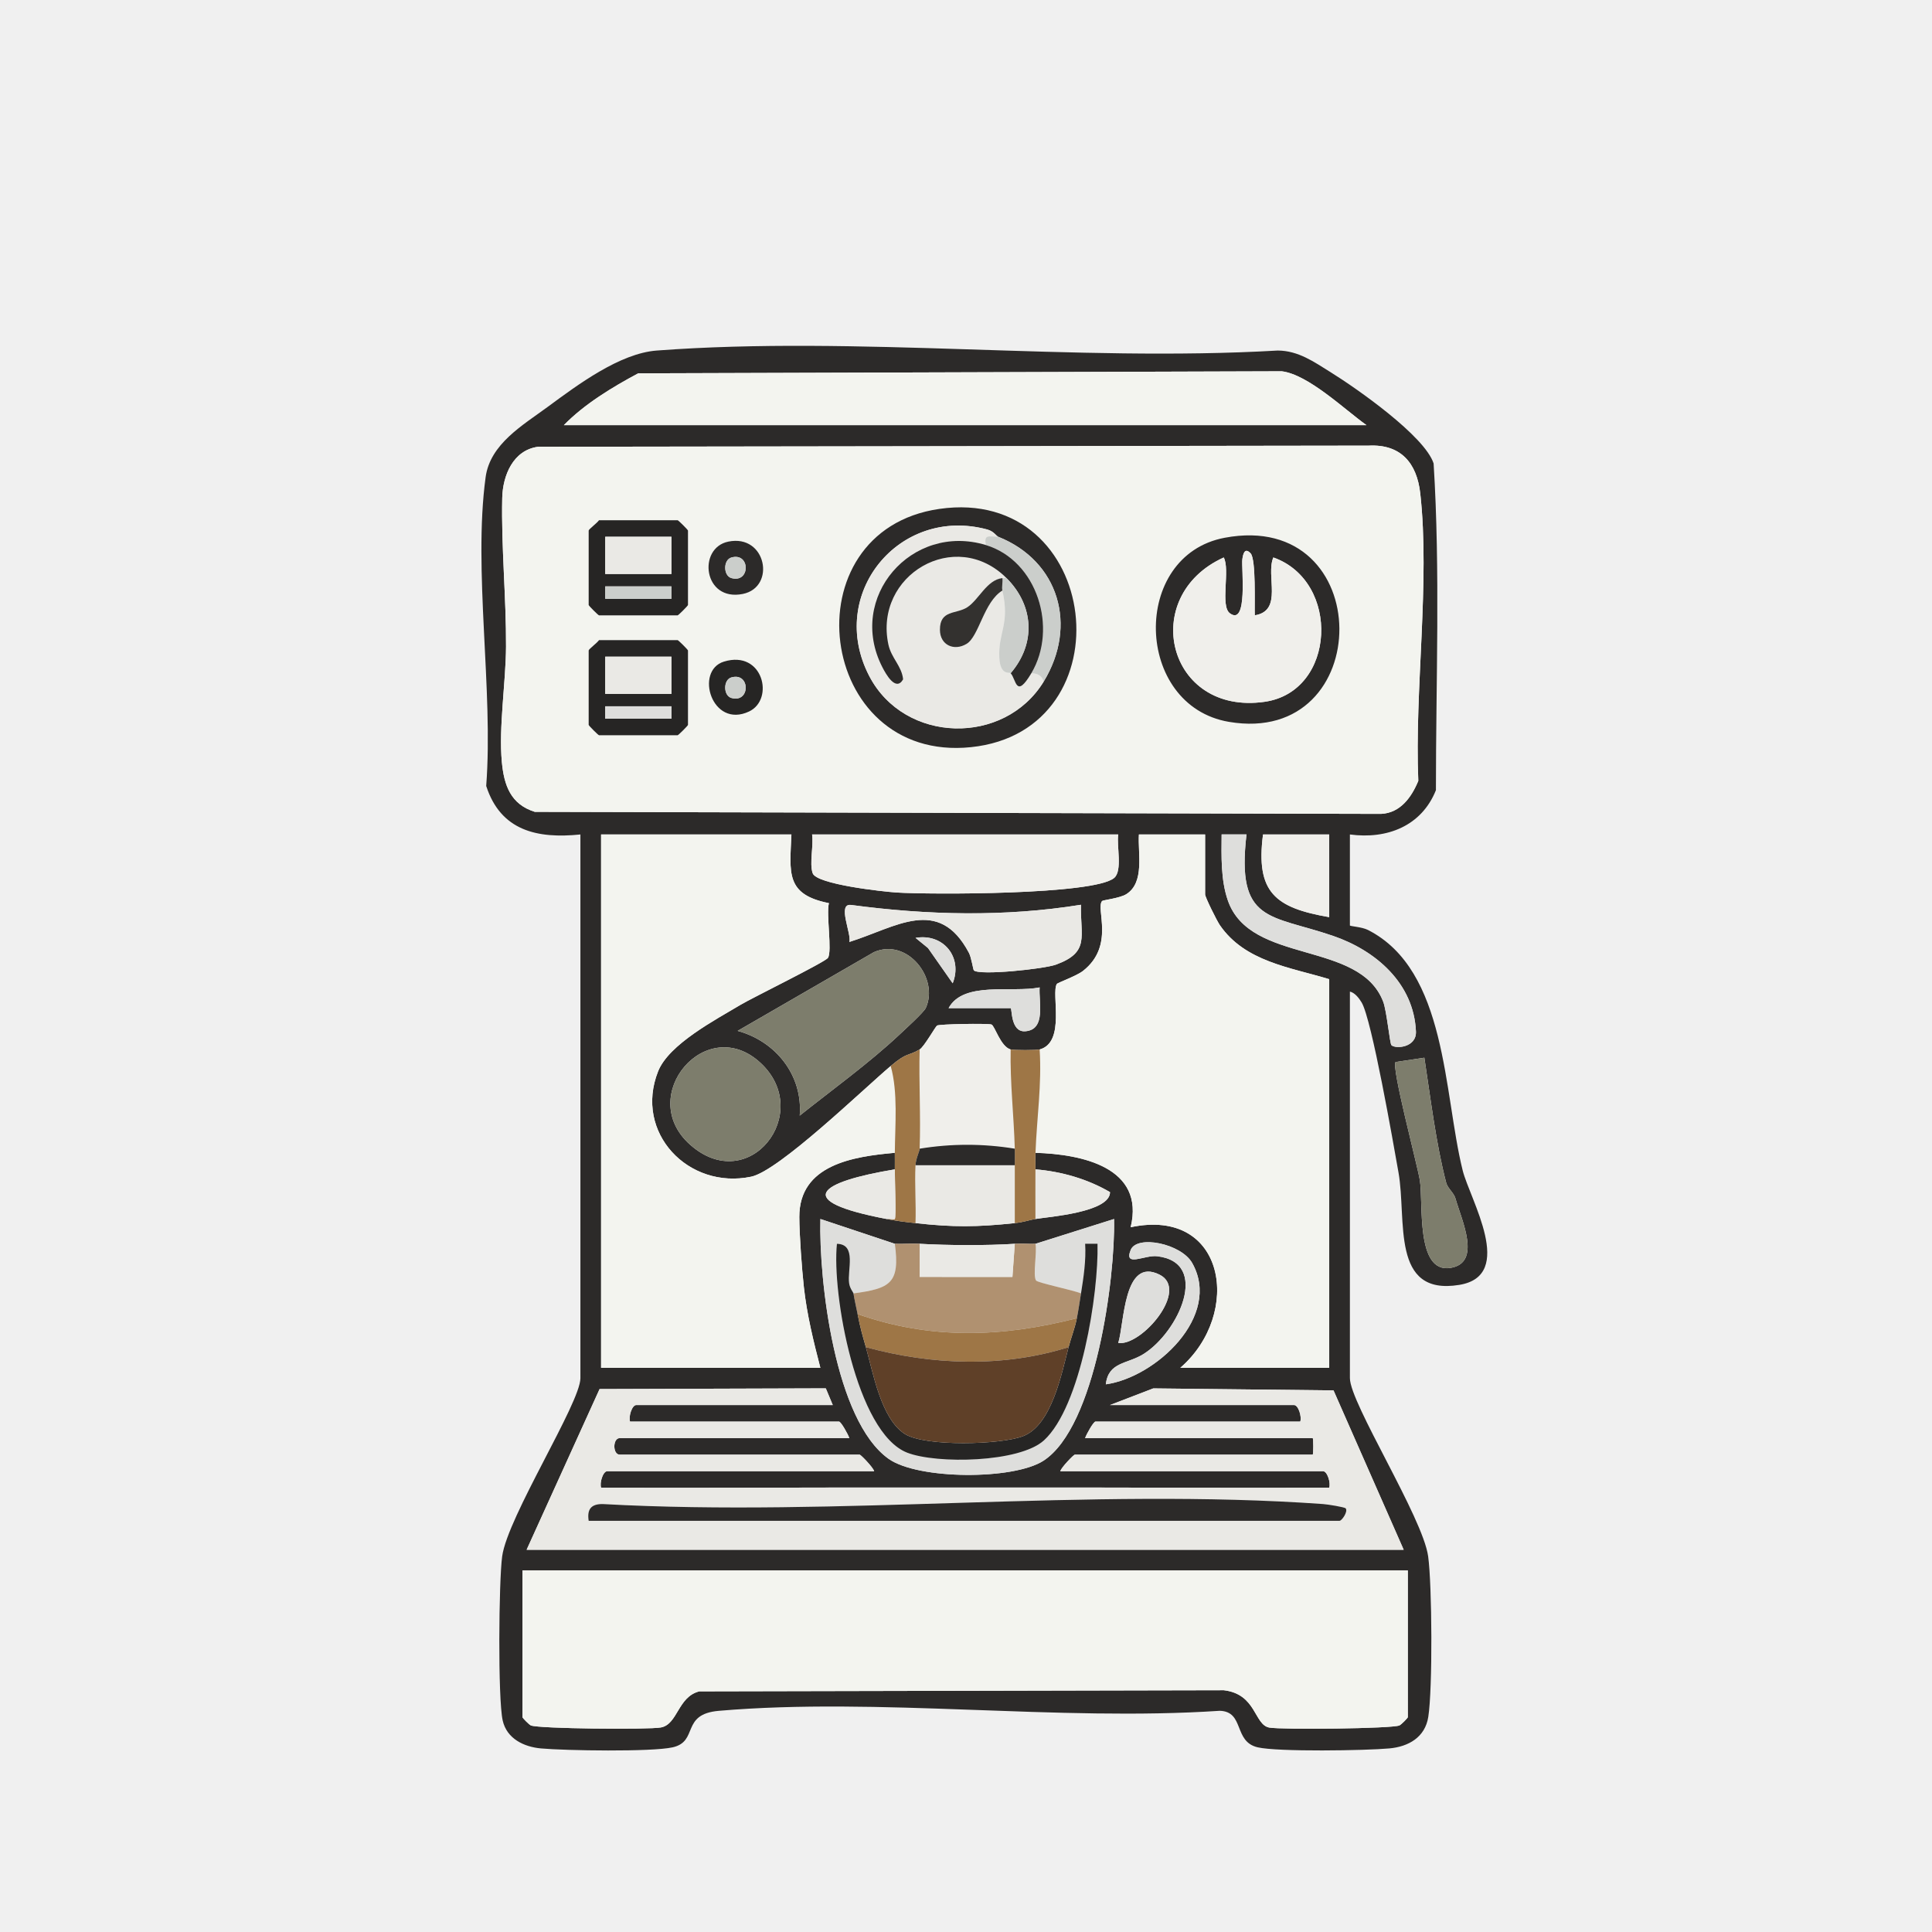
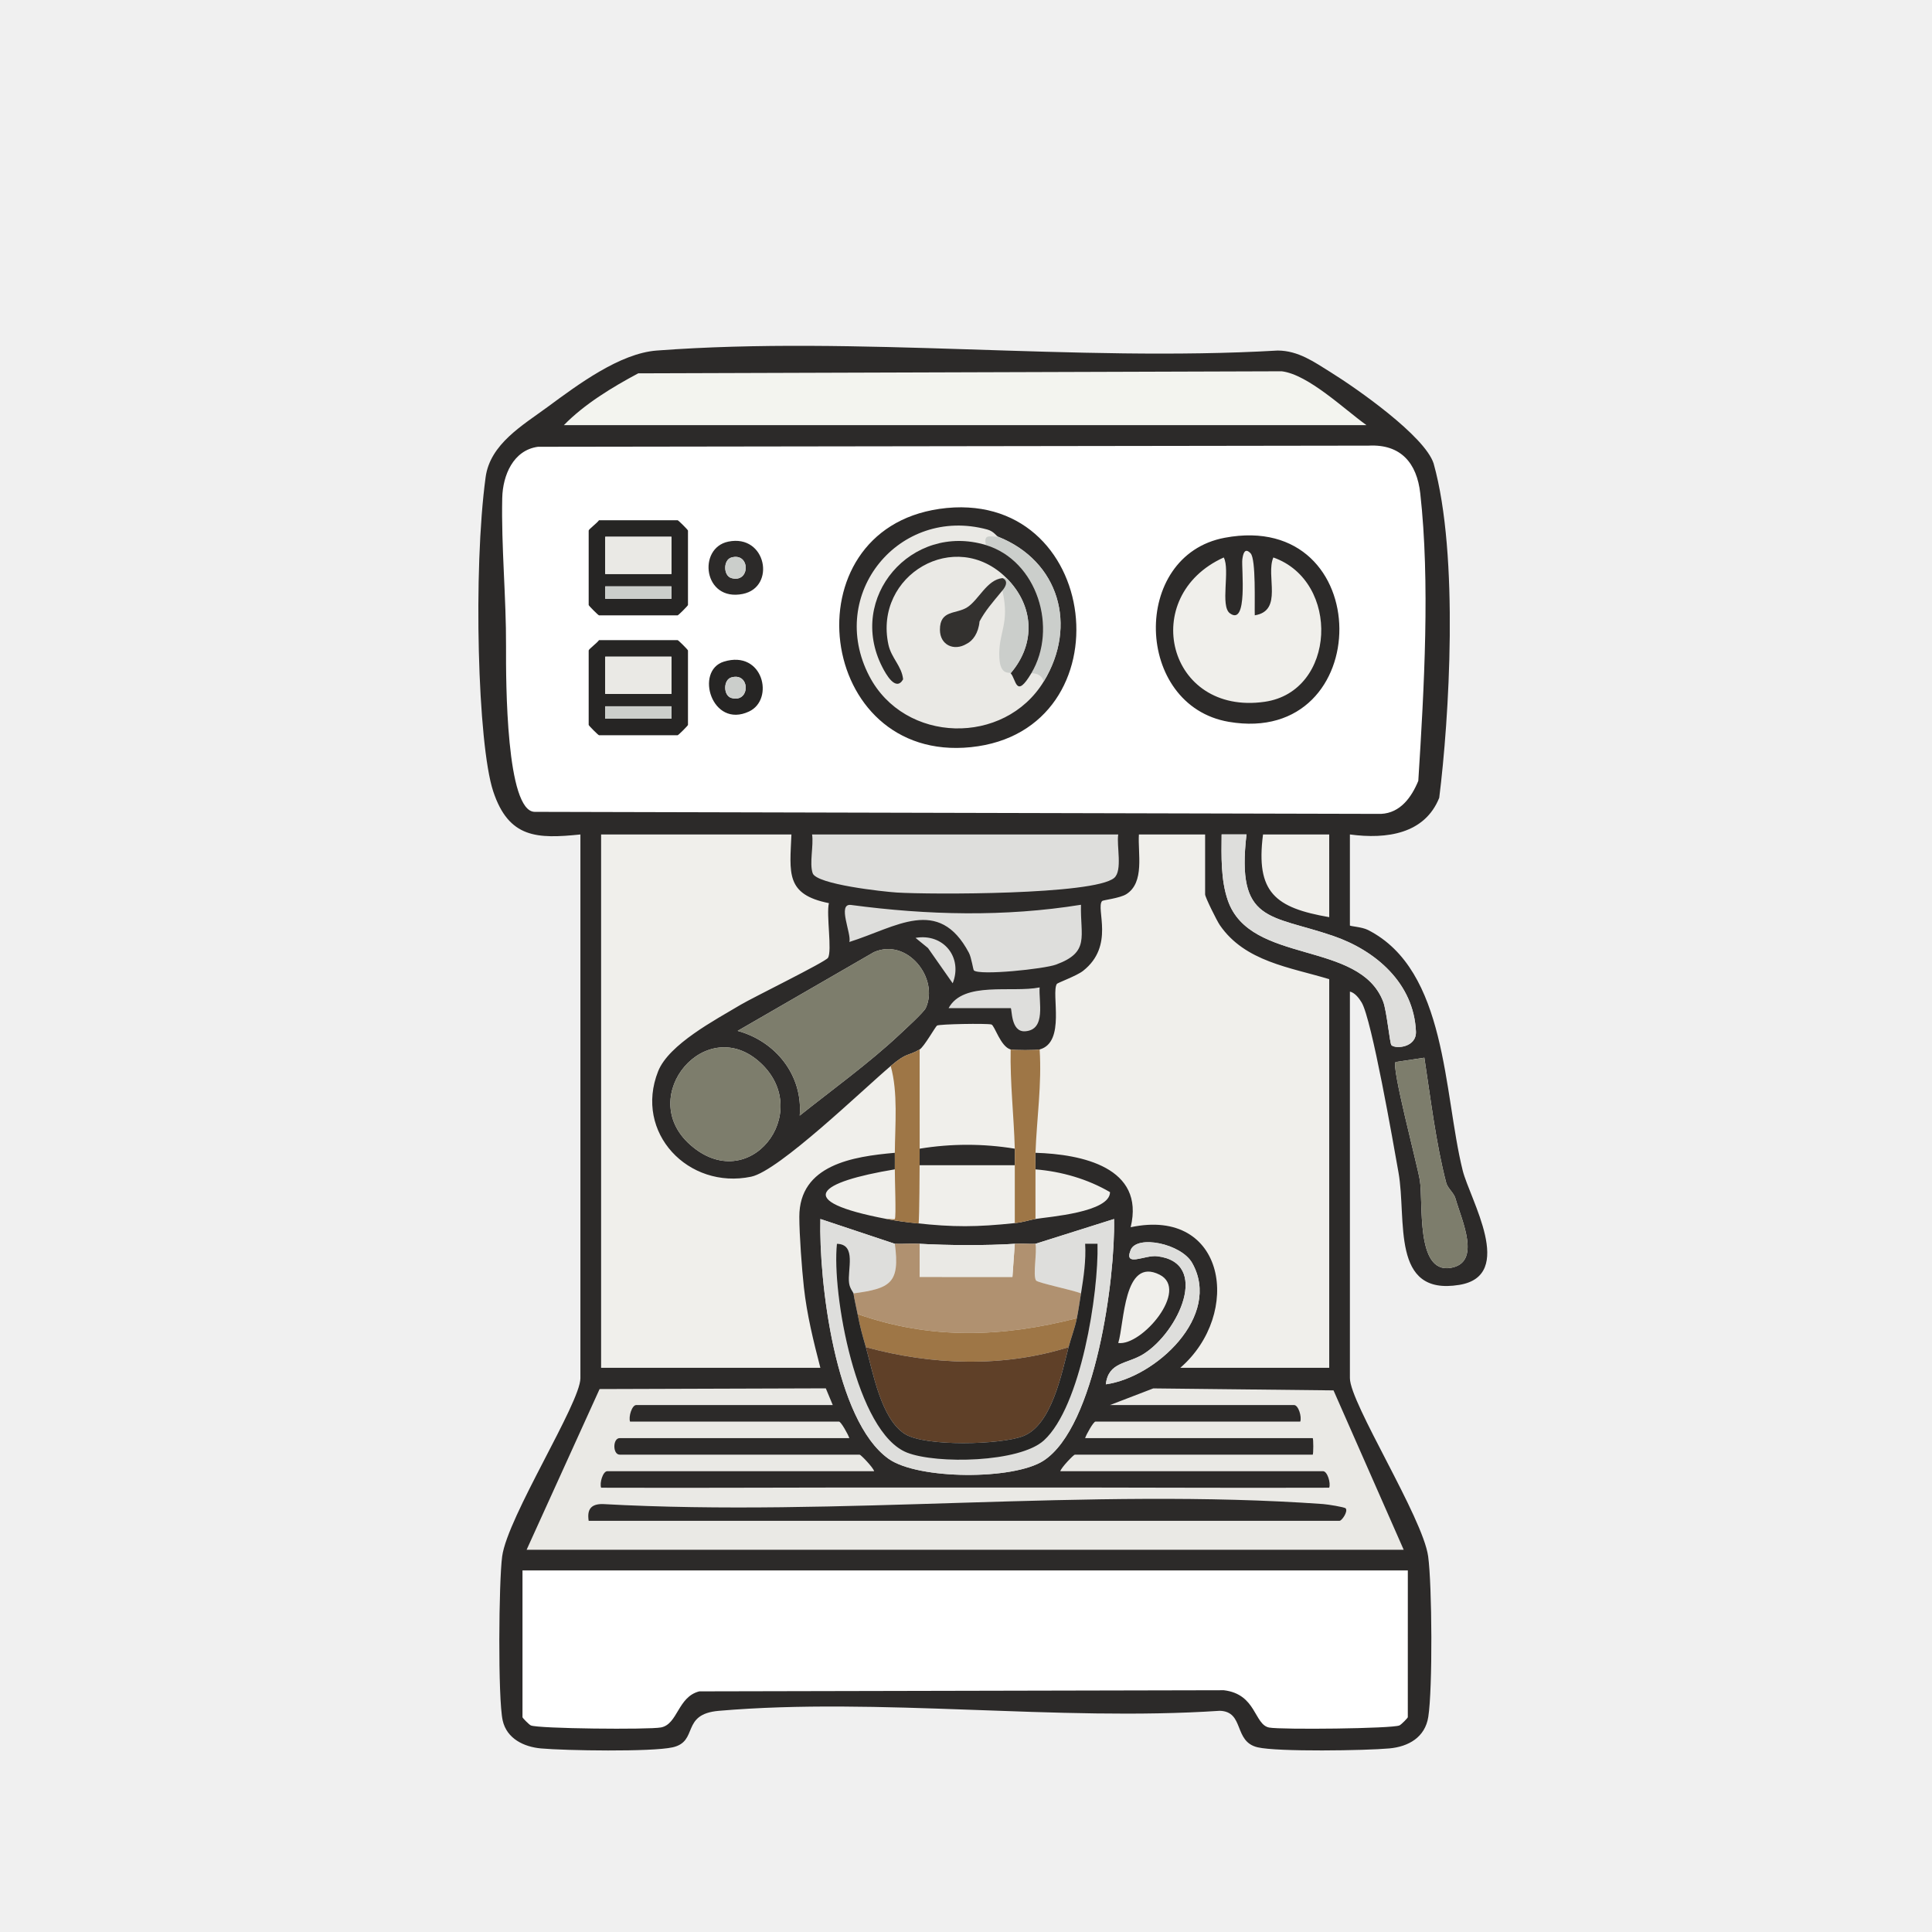
<svg xmlns="http://www.w3.org/2000/svg" id="Layer_1" version="1.1" viewBox="0 0 196 196">
  <defs>
-     <style>.st0{fill:#dededc}.st2{fill:#262524}.st4{fill:#9e7646}.st5{fill:#eae9e5}.st6{fill:#2c2a29}.st7{fill:#f3f4ef}.st8{fill:#cbcecb}.st10{fill:#7d7d6c}.st11{fill:#f0efeb}</style>
+     <style>
+       .st0 {
+         fill: #fff;
+       }
+ 
+       .st1 {
+         fill: #dededc;
+       }
+ 
+       .st2 {
+         fill: #5f4028;
+       }
+ 
+       .st3 {
+         fill: #262524;
+       }
+ 
+       .st4 {
+         fill: #b09170;
+       }
+ 
+       .st5 {
+         fill: #9e7646;
+       }
+ 
+       .st6 {
+         fill: #eae9e5;
+       }
+ 
+       .st7 {
+         fill: #2c2a29;
+       }
+ 
+       .st8 {
+         fill: #f3f4ef;
+       }
+ 
+       .st9 {
+         fill: #cbcecb;
+       }
+ 
+       .st10 {
+         fill: #33312f;
+       }
+ 
+       .st11 {
+         fill: #7d7d6c;
+       }
+ 
+       .st12 {
+         fill: #f0efeb;
+       }
+     </style>
  </defs>
-   <path d="M136.946 84.656v9.228c0 .094 1.206.14 1.839.463 8.04 4.095 7.645 16.51 9.601 24.386.732 2.943 5.427 10.672-.339 11.617-7.002 1.15-5.316-6.594-6.171-11.403-.528-2.977-2.709-15.52-3.735-17.24-.255-.43-.684-.994-1.194-1.112v39.219c0 2.523 7.395 14.12 7.937 18.073.402 2.928.462 13.455.013 16.298-.327 2.07-2.014 3.013-3.943 3.19-2.42.222-11.314.363-13.36-.11-2.485-.575-1.313-3.625-3.848-3.706-16.429 1.095-34.602-1.389-50.82.003-3.9.335-2.021 3.108-4.691 3.704-2.145.477-10.866.336-13.36.11-1.726-.158-3.463-.986-3.878-2.836-.496-2.21-.396-14.142-.052-16.653.548-4.008 7.937-15.555 7.937-18.073V84.656c-4.385.45-8.087-.375-9.557-4.92.743-9.717-1.34-21.897-.059-31.326.459-3.372 3.767-5.268 6.296-7.131 3.056-2.25 7.31-5.435 11.066-5.717 20.305-1.525 42.488 1.191 62.992 0 2.095.008 3.69 1.155 5.36 2.192 2.66 1.651 9.553 6.474 10.459 9.262.684 10.953.232 22.12.234 33.147-1.458 3.645-4.965 5.001-8.726 4.493m1.68-41.526c-2.232-1.595-5.901-5.135-8.595-5.463l-65.284.208c-2.607 1.39-5.46 3.117-7.542 5.255zm-84.051 2.196c-2.505.34-3.572 2.889-3.624 5.19-.11 4.896.41 10.176.385 15.075-.016 3.62-.756 8.199-.423 11.72.225 2.38.896 4.28 3.341 5.05l85.851.207c1.962-.092 3.099-1.697 3.78-3.353-.391-9.17 1.203-20.197.198-29.166-.345-3.078-1.974-5.002-5.229-4.84zm35.786 62.82c-2.76 2.325-11.334 10.64-14.156 11.229-6.373 1.329-11.91-4.466-9.44-10.692 1.09-2.745 5.815-5.222 8.362-6.746 1.194-.714 8.6-4.34 8.869-4.764.44-.694-.19-4.398.095-5.55-4.42-.877-3.965-3.063-3.803-6.967H60.981v54.108h22.245c-.7-2.687-1.37-5.41-1.674-8.186-.202-1.837-.459-5.3-.462-7.122-.01-5.295 5.45-6.13 9.69-6.504-.004.56.008 1.12 0 1.677-7.74 1.29-10.479 3.195-.84 5.034 1.13.216 1.745.288 2.939.42 3.86.428 6.21.407 10.072 0 .954-.1 1.448-.315 2.099-.42 1.365-.222 7.563-.675 7.56-2.722-2.28-1.334-4.911-2.091-7.56-2.31.003-.56-.021-1.122 0-1.68 4.698.14 11.127 1.471 9.655 7.55 9.67-2.056 11.349 8.79 5.034 14.263h15.11V99.336c-3.99-1.21-8.546-1.773-11.096-5.48-.3-.434-1.495-2.839-1.495-3.12v-6.08h-6.717c-.123 1.903.615 4.866-1.281 6.06-.651.408-2.37.595-2.454.691-.67.774 1.32 4.535-1.932 7.088-.657.516-2.58 1.201-2.66 1.327-.6.96.935 5.922-1.746 6.645-.315.084-2.626.084-2.938 0-1.032-.28-1.625-2.454-1.956-2.535-.506-.124-5.253-.042-5.511.11-.155.09-1.32 2.164-1.767 2.425-1.22.714-1.226.236-2.937 1.679m23.083-23.49H82.386c.168 1.146-.288 2.907.057 3.927.384 1.14 7.172 1.876 8.529 1.963 3.393.213 20.012.25 22.058-1.48.87-.735.232-3.273.413-4.41m13.013-.003h-2.523c-.021 2.19-.094 4.618.636 6.71 2.277 6.524 13.364 3.995 15.756 10.26.36.941.672 4.255.834 4.408.435.408 2.562.243 2.487-1.395-.22-4.898-4.081-8.205-8.395-9.687-6.412-2.2-9.845-1.281-8.795-10.296m8.392.003h-6.715c-.765 5.9 1.254 7.443 6.716 8.39zm-25.185 7.132c-7.747 1.248-15.566 1.053-23.32.02-1.447-.194.075 2.964-.178 3.754 4.751-1.49 9.055-4.692 12.128 1.095.262.492.428 1.722.508 1.793.603.53 7.107-.143 8.335-.593 3.47-1.27 2.444-2.85 2.528-6.069M96.65 99.753c1.039-2.611-.919-5.097-3.77-4.606l1.266 1.033zm-15.52 13.425c3.251-2.59 7.067-5.35 10.075-8.173.548-.515 2.51-2.3 2.713-2.74 1.38-3.014-1.878-7.156-5.258-5.672l-13.827 7.989c3.86 1.056 6.63 4.497 6.297 8.596m15.106-10.905h6.295c.155 0-.027 2.451 1.469 2.35 2.16-.148 1.362-3.005 1.47-4.45-2.834.57-7.734-.672-9.234 2.1m-19.034 5.6c-5.514-5.195-12.754 3.303-7.201 8.245 5.959 5.306 12.577-3.18 7.201-8.245m67.298-.569-2.92.44c-.442.508 2.186 10.335 2.46 11.979.377 2.265-.452 9.46 3.095 8.907 3.218-.501 1.149-4.836.515-7.062-.161-.563-.786-1.008-.936-1.583-1.026-3.924-1.595-8.635-2.214-12.68m-53.72 18.877-7.552-2.516c-.156 6.28 1.465 20.45 6.919 24.33 2.99 2.124 12.677 2.166 15.722.186 5.295-3.442 7.279-18.502 7.153-24.516l-7.972 2.516c-.696.03-1.404-.045-2.1 0-2.89.187-6.75.165-9.653 0-.834-.048-1.681.033-2.517 0m21.405 14.257c5.048-.694 11.813-6.933 8.757-12.315-1.116-1.965-5.613-2.878-6.237-1.31-.711 1.786 1.425.482 2.685.63 5.415.632 2.198 7.664-1.368 9.914-1.659 1.046-3.573.777-3.837 3.081m1.26-4.194c2.39.33 7.247-5.4 4.194-6.93-3.672-1.843-3.567 4.94-4.194 6.93m-60.02 20.976h88.978l-7.118-16.167-18.285-.202-4.395 1.689h18.675c.446 0 .8 1.19.63 1.677h-20.775c-.204 0-.94 1.32-1.05 1.678h23.085c.083 0 .083 1.677 0 1.677h-24.133c-.112 0-1.372 1.298-1.47 1.679h26.652c.447 0 .802 1.207.627 1.675-10.421.038-20.856-.034-31.283-.015-3.724.006-7.567.006-11.298 0-10.425-.02-20.86.053-31.282.015-.176-.468.18-1.675.627-1.675h27.072c-.1-.381-1.358-1.679-1.47-1.679H62.87c-.725 0-.723-1.677 0-1.677h23.293c-.11-.357-.846-1.678-1.05-1.678H63.918c-.17-.488.186-1.677.63-1.677h19.935l-.705-1.695-22.95.073zm89.398 2.097H53.006v14.89c0 .074.647.74.845.833.717.336 11.976.444 13.206.207 1.715-.33 1.694-3.112 3.889-3.661l53.208-.114c3.321.39 3.066 3.495 4.605 3.786 1.224.23 12.513.112 13.217-.218.197-.093.845-.759.845-.832z" class="st6" />
-   <path d="m54.575 45.326 84.279-.117c3.254-.162 4.883 1.762 5.228 4.84 1.006 8.97-.589 19.995-.197 29.166-.681 1.656-1.818 3.261-3.78 3.353l-85.851-.207c-2.445-.77-3.116-2.67-3.341-5.05-.333-3.521.405-8.1.423-11.719.024-4.9-.495-10.18-.385-15.075.052-2.302 1.117-4.85 3.624-5.19m40.72 6.303c-15.36 2.217-12.496 25.791 3.206 24.171 16.025-1.653 13.298-26.553-3.206-24.17m-34.524 1.148c-.187.28-1.05.912-1.05 1.049v7.55c0 .074.975 1.05 1.05 1.05h7.974c.075 0 1.05-.976 1.05-1.05v-7.55c0-.075-.975-1.05-1.05-1.05zm63.476 1.778c-9.569 1.794-9.191 17.035.416 18.675 14.98 2.554 15.067-21.578-.416-18.675m-50.366.393c-3.144.65-2.532 6.12 1.479 5.305 3.384-.685 2.387-6.105-1.479-5.305m-13.11 9.993c-.187.28-1.05.913-1.05 1.05v7.55c0 .073.975 1.048 1.05 1.048h7.974c.075 0 1.05-.975 1.05-1.05v-7.55c0-.075-.975-1.048-1.05-1.048zm12.672 2.18c-3 .919-1.233 6.84 2.549 5.059 2.605-1.227 1.423-6.276-2.55-5.06m69.38 92.196v14.89c0 .074-.648.74-.846.833-.705.33-11.992.45-13.215.218-1.54-.29-1.285-3.398-4.605-3.786l-53.209.114c-2.195.549-2.174 3.33-3.89 3.661-1.23.237-12.489.13-13.206-.207-.198-.093-.844-.759-.844-.832v-14.89zm-37.353-52.85c2.681-.724 1.145-5.686 1.747-6.646.079-.126 2.002-.811 2.659-1.327 3.252-2.553 1.263-6.315 1.932-7.088.082-.096 1.803-.283 2.454-.693 1.896-1.192 1.158-4.155 1.281-6.06h6.715v6.084c0 .28 1.196 2.684 1.496 3.119 2.55 3.706 7.107 4.269 11.096 5.48v39.428h-15.11c6.315-5.472 4.635-16.32-5.034-14.263 1.47-6.078-4.957-7.41-9.655-7.548.128-3.495.653-6.97.42-10.487m-14.69 10.487c-4.24.375-9.7 1.209-9.69 6.504.003 1.822.26 5.284.462 7.122.305 2.775.975 5.499 1.673 8.185H60.98v-54.11h19.308c-.163 3.905-.617 6.09 3.802 6.968-.285 1.152.345 4.856-.095 5.55-.27.425-7.675 4.05-8.869 4.764-2.547 1.524-7.272 4.002-8.361 6.746-2.472 6.226 3.066 12.02 9.44 10.692 2.82-.588 11.393-8.903 14.155-11.23.756 2.666.441 5.992.42 8.809" class="st7" />
-   <path d="m53.426 157.221 7.4-16.302 22.95-.073.709 1.695H64.548c-.444 0-.8 1.19-.63 1.677h21.195c.204 0 .94 1.32 1.05 1.678H62.868c-.722 0-.723 1.677 0 1.677h24.345c.111 0 1.37 1.298 1.469 1.679H61.61c-.448 0-.803 1.207-.628 1.675 10.422.038 20.856-.034 31.283-.015 3.73.006 7.575.006 11.298 0 10.426-.02 20.862.053 31.282.015.176-.468-.18-1.675-.627-1.675h-26.65c.097-.381 1.357-1.679 1.468-1.679h24.134c.083 0 .083-1.677 0-1.677h-23.085c.11-.357.846-1.678 1.05-1.678h20.775c.17-.488-.185-1.677-.63-1.677h-18.675l4.395-1.69 18.285.203 7.117 16.167zm6.295-2.937h76.176c.225 0 .867-.916.629-1.254-.101-.14-1.856-.412-2.288-.444-23.625-1.687-49.234 1.323-73.07 0-1.2-.024-1.63.528-1.447 1.698" class="st5" />
-   <path d="M138.626 43.13H57.203c2.082-2.138 4.935-3.864 7.542-5.255l65.285-.208c2.694.328 6.363 3.868 8.595 5.463" class="st7" />
-   <path d="M113.444 84.656c-.18 1.137.455 3.675-.415 4.41-2.045 1.73-18.664 1.695-22.057 1.48-1.357-.087-8.145-.825-8.529-1.963-.345-1.02.111-2.781-.057-3.927z" class="st11" />
-   <path d="M81.13 113.178c.335-4.1-2.437-7.54-6.296-8.596l13.826-7.99c3.38-1.483 6.638 2.66 5.258 5.674-.202.44-2.164 2.224-2.713 2.739-3.008 2.823-6.824 5.583-10.074 8.175" class="st10" />
-   <path d="M90.78 126.182c.542 4.01-.456 4.53-4.197 5.034-.02-.12-.357-.483-.438-1.016-.205-1.354.795-3.975-1.239-4.017-.534 5.018 1.956 19.175 7.125 21.19 2.997 1.168 11.404 1.013 13.876-1.249 3.75-3.429 5.56-14.917 5.437-19.945h-1.256c.099 1.69-.156 3.382-.421 5.037-.711-.32-4.406-1.07-4.563-1.314-.341-.533.12-2.856-.054-3.72l7.972-2.516c.126 6.014-1.86 21.075-7.153 24.516-3.045 1.98-12.732 1.938-15.72-.187-5.456-3.88-7.077-18.05-6.921-24.329z" class="st0" />
-   <path d="m93.297 126.182-.001 3.357 9.413.006.24-3.363c.697-.045 1.405.03 2.1 0 .174.864-.286 3.187.054 3.72.158.244 3.853.994 4.564 1.314-.133.813-.26 1.714-.42 2.515-7.582 1.944-14.803 2.198-22.246-.42-.14-.72-.295-1.335-.42-2.095 3.743-.504 4.74-1.025 4.199-5.034.835.033 1.683-.048 2.517 0" style="fill:#b09170" />
-   <path d="M93.297 106.467c.447-.26 1.613-2.335 1.767-2.425.258-.15 5.006-.234 5.511-.11.331.081.924 2.255 1.956 2.535-.068 3.372.322 6.7.42 10.067a29.7 29.7 0 0 0-9.654 0c.123-3.34-.088-6.723 0-10.067" class="st11" />
-   <path d="M77.202 107.873c5.376 5.065-1.242 13.55-7.201 8.245-5.554-4.942 1.687-13.44 7.201-8.245" class="st10" />
-   <path d="M109.664 91.788c-.085 3.22.941 4.8-2.528 6.07-1.23.45-7.732 1.121-8.335.592-.08-.07-.247-1.3-.508-1.793-3.073-5.787-7.377-2.584-12.129-1.095.255-.79-1.269-3.948.18-3.754 7.753 1.035 15.572 1.23 23.32-.02" class="st5" />
-   <path d="M126.456 84.653c-1.05 9.015 2.385 8.097 8.795 10.296 4.313 1.48 8.174 4.79 8.395 9.685.075 1.64-2.053 1.805-2.487 1.397-.162-.153-.474-3.467-.834-4.409-2.392-6.264-13.479-3.735-15.756-10.26-.73-2.09-.657-4.52-.636-6.71z" class="st0" />
-   <path d="M144.5 107.304c.619 4.046 1.188 8.757 2.214 12.681.15.575.775 1.02.936 1.583.634 2.226 2.703 6.56-.515 7.062-3.547.553-2.718-6.642-3.096-8.907-.273-1.644-2.901-11.47-2.46-11.98z" class="st10" />
-   <path d="M102.951 118.212c.003 1.953-.003 3.92 0 5.873-3.862.406-6.21.427-10.072 0 .07-1.947-.101-3.93 0-5.873z" class="st5" />
-   <path d="M134.849 84.656v8.388c-5.462-.947-7.48-2.49-6.716-8.39z" class="st11" />
-   <path d="M105.47 106.467c.233 3.516-.292 6.993-.42 10.485-.022.558.002 1.12 0 1.68-.011 1.673.007 3.36 0 5.033-.652.105-1.145.32-2.1.42 0-1.953.004-3.92 0-5.873 0-.56.017-1.12 0-1.678-.097-3.368-.487-6.695-.419-10.067.312.084 2.625.084 2.939 0m-12.173 0c-.088 3.345.123 6.726 0 10.067-.01.285-.382.975-.42 1.678-.099 1.943.072 3.926 0 5.873a32 32 0 0 1-2.937-.42c.236-.038.788.072.84.003.15-.201-.012-4.18 0-5.037.008-.558-.004-1.118 0-1.677.021-2.817.336-6.143-.42-8.808 1.71-1.443 1.718-.965 2.937-1.679" class="st4" />
-   <path d="m102.951 126.182-.241 3.363-9.415-.006.002-3.357c2.902.165 6.763.187 9.654 0" class="st5" />
-   <path d="M112.185 140.44c.264-2.305 2.178-2.036 3.837-3.082 3.566-2.25 6.785-9.282 1.367-9.915-1.257-.147-3.395 1.157-2.684-.63.624-1.567 5.121-.654 6.237 1.311 3.056 5.382-3.71 11.62-8.757 12.315" class="st0" />
-   <path d="M105.05 118.63c2.648.221 5.28.979 7.56 2.312.002 2.05-6.196 2.5-7.56 2.723.007-1.674-.011-3.36 0-5.034m-14.27 0c-.012.856.15 4.836 0 5.037-.052.069-.604-.04-.84-.003-9.639-1.838-6.9-3.744.84-5.034" class="st5" />
-   <path d="M113.445 136.245c.627-1.99.522-8.773 4.194-6.93 3.053 1.53-1.804 7.26-4.194 6.93m-17.21-33.972c1.5-2.772 6.401-1.53 9.236-2.1-.11 1.445.689 4.302-1.471 4.45-1.496.101-1.315-2.35-1.469-2.35zm.415-2.518-2.504-3.575-1.266-1.035c2.852-.489 4.809 1.995 3.77 4.61" class="st0" />
-   <path d="M95.295 51.629c16.505-2.382 19.232 22.518 3.206 24.17-15.703 1.62-18.566-21.953-3.206-24.17m10.593 17.506c3.45-5.658 1.556-12.214-4.615-14.68-.21-.084-.444-.557-1.128-.741-8.92-2.4-16.278 6.562-11.96 14.87 3.575 6.874 13.712 7.1 17.703.551m18.358-14.58c15.484-2.902 15.397 21.23.418 18.675-9.608-1.64-9.986-16.88-.418-18.675m2.624 1.577c-.591-.623-.762.045-.837.622-.105.828.582 6.816-1.261 5.465-1.009-.738.044-4.41-.623-5.664-8.677 3.93-5.715 16.068 4.158 14.64 7.254-1.047 7.716-12.23.873-14.64-.794 1.84 1.023 5.412-1.884 5.868-.04-1.094.14-5.694-.426-6.291" class="st6" />
-   <path d="M60.771 64.941h7.974c.075 0 1.05.975 1.05 1.05v7.55c0 .073-.975 1.048-1.05 1.048h-7.974c-.075 0-1.05-.975-1.05-1.05v-7.55c0-.134.863-.767 1.05-1.048m7.344 1.679h-6.714v3.774h6.714zm0 5.032h-6.714v1.26h6.714zm-7.344-18.874h7.974c.075 0 1.05.975 1.05 1.048v7.55c0 .075-.975 1.05-1.05 1.05h-7.974c-.075 0-1.05-.975-1.05-1.05v-7.55c0-.135.863-.768 1.05-1.05m7.344 1.677h-6.714v3.776h6.714zm0 5.034h-6.714v1.259h6.714z" class="st2" />
-   <path d="M73.881 54.948c3.866-.798 4.863 4.62 1.479 5.306-4.011.813-4.623-4.656-1.479-5.306m.324 1.608c-.843.237-.843 1.853 0 2.09 1.93.54 1.93-2.631 0-2.09" class="st6" />
-   <path d="M73.443 67.12c3.972-1.216 5.154 3.833 2.549 5.06-3.782 1.78-5.55-4.14-2.55-5.06m.762 1.601c-.843.236-.843 1.851 0 2.088 1.93.54 1.93-2.63 0-2.088" class="st2" />
-   <path d="M59.721 154.284c-.183-1.17.248-1.722 1.448-1.698 23.835 1.323 49.444-1.687 73.069 0 .432.032 2.187.303 2.288.444.24.338-.406 1.254-.629 1.254z" class="st6" />
-   <path d="M86.583 131.216c.123.76.278 1.375.42 2.097.29 1.467.459 2.02.839 3.355.715 2.514 1.532 7.29 3.974 8.82 2.054 1.283 9.69 1.092 11.981.206 2.906-1.125 3.905-6.35 4.61-9.026.259-.982.637-1.923.84-2.937.16-.8.287-1.702.42-2.515.265-1.655.52-3.345.42-5.037h1.256c.124 5.028-1.684 16.515-5.435 19.945-2.473 2.262-10.88 2.415-13.877 1.248-5.169-2.014-7.659-16.171-7.125-21.189 2.034.042 1.034 2.663 1.239 4.017.081.533.419.897.438 1.016" class="st2" />
-   <path d="M109.247 133.731c-.203 1.014-.581 1.955-.84 2.937-6.629 2.094-13.904 1.829-20.566 0-.379-1.335-.548-1.89-.84-3.355 7.443 2.616 14.664 2.362 22.245.42" class="st4" />
-   <path d="M102.951 116.534c.015.558 0 1.119 0 1.678H92.879c.035-.702.407-1.393.42-1.678a29.7 29.7 0 0 1 9.652 0" class="st6" />
-   <path d="M101.273 54.455c-.994-.017-1.456-.282-1.26.84-7.522-2.283-14.13 5.308-10.504 12.384.351.684 1.37 2.54 2.111 1.239-.135-1.35-1.199-2.15-1.493-3.533-1.503-7.057 6.8-11.916 11.985-6.735h-.42c-1.575.168-2.383 2.183-3.555 2.95-1.119.734-2.79.236-2.782 2.296.006 1.554 1.44 2.188 2.706 1.422 1.263-.765 1.744-4.263 3.63-5.41.792 3.437-.444 4.241-.309 6.824.097 1.833 1.023 1.425 1.149 1.565.574.637.517 2.655 2.1 0 .61.006 1.075.237 1.257.84-3.992 6.547-14.13 6.32-17.703-.555-4.319-8.306 3.04-17.268 11.96-14.868.683.184.916.657 1.127.74" class="st5" />
-   <path d="M101.273 54.455c6.17 2.466 8.066 9.022 4.615 14.68-.182-.6-.645-.832-1.259-.838 2.714-4.554.618-11.415-4.617-13.004-.195-1.12.267-.855 1.26-.838" class="st8" />
-   <path d="M126.87 56.132c.566.597.386 5.197.426 6.29 2.907-.455 1.09-4.027 1.884-5.867 6.843 2.41 6.381 13.593-.873 14.64-9.873 1.428-12.835-10.71-4.158-14.64.668 1.252-.385 4.926.623 5.664 1.845 1.351 1.155-4.637 1.261-5.465.075-.579.246-1.245.837-.622" class="st11" />
-   <path d="M61.401 66.62h6.716v3.775H61.4z" class="st5" />
-   <path d="M61.401 71.652h6.716v1.259H61.4z" class="st0" />
-   <path d="M61.401 54.455h6.716v3.775H61.4z" class="st5" />
-   <path d="M61.401 59.489h6.716v1.258H61.4zm12.804-2.933c1.93-.54 1.93 2.63 0 2.09-.843-.237-.843-1.853 0-2.09m0 12.165c1.93-.541 1.93 2.63 0 2.088-.843-.237-.843-1.852 0-2.088" class="st8" />
-   <path d="M108.407 136.668c-.706 2.676-1.705 7.9-4.61 9.026-2.29.885-9.927 1.077-11.979-.207-2.443-1.527-3.261-6.305-3.976-8.82 6.661 1.83 13.936 2.095 20.565 0" style="fill:#5f4028" />
-   <path d="M100.013 55.293c5.234 1.59 7.33 8.45 4.616 13.005-1.58 2.654-1.523.636-2.098 0 2.598-3.037 2.358-6.873-.42-9.65-5.184-5.179-13.485-.32-11.985 6.736.296 1.384 1.36 2.184 1.494 3.534-.741 1.302-1.76-.555-2.11-1.24-3.628-7.075 2.981-14.666 10.502-12.385" class="st6" />
-   <path d="M102.531 68.297c-.126-.14-1.051.268-1.149-1.563-.135-2.585 1.101-3.389.309-6.825-.081-.354.056-.864 0-1.26h.42c2.778 2.776 3.018 6.612.42 9.648" class="st8" />
-   <path d="M101.691 58.649c.056.396-.081.906 0 1.26-1.885 1.146-2.367 4.645-3.63 5.409-1.266.766-2.7.132-2.706-1.422-.009-2.06 1.665-1.562 2.784-2.295 1.17-.768 1.98-2.783 3.552-2.952" style="fill:#33312f" />
+   <polygon class="st0" points="51.727 158.744 51.727 175.378 55.327 176.526 68.007 176.526 71.364 172.817 124.6 172.817 127.977 175.981 140.954 175.981 143.648 174.672 143.648 158.744 51.727 158.744" />
+   <path class="st0" d="M54.455,43.954l-3.518,2.946-1.146,9.595,1.146,20.351,3.109,6.635h86.727l3.848-2.871s1.47-18.684,1.224-18.833-1.554-13.895-1.8-14.304-4.745-3.518-4.745-3.518H54.455Z" />
+   <ellipse class="st6" cx="97.123" cy="63.338" rx="11.413" ry="11.87" />
+   <path class="st8" d="M63.946,37.163l-9.491,7.364s87.178.982,87.076,0-11.23-8.509-11.23-8.509l-66.355,1.145Z" />
+   <ellipse class="st12" cx="126.57" cy="63.866" rx="8.796" ry="9.3" />
+   <polygon class="st6" points="60.182 139.845 135.879 139.845 143.648 157.926 52.164 157.926 60.182 139.845" />
+   <polygon class="st12" points="59.721 83.479 135.879 83.479 135.285 140.054 59.721 139.764 59.721 83.479" />
+   <polygon class="st1" points="81.127 83.799 81.127 88.851 85.139 90.999 85.139 96.602 90.864 95.216 95.355 99.753 94.906 103.026 101.705 103.026 102.958 105.644 105.888 105.154 106.491 98.644 110.909 96.602 110.909 91.788 114.346 88.851 114.346 83.479 81.127 83.799" />
+   <path class="st7" d="M102.951,116.534c.015.558,0,1.119,0,1.678h-10.072c.035-.702.407-1.393.42-1.678,3.196-.526,6.456-.526,9.652,0" />
+   <path class="st7" d="M136.946,84.656v9.228c0,.094,1.206.14,1.839.463,8.04,4.095,7.645,16.51,9.601,24.386.732,2.943,5.427,10.672-.339,11.617-7.002,1.15-5.316-6.594-6.171-11.403-.528-2.977-2.709-15.52-3.735-17.24-.255-.43-.684-.994-1.194-1.112v39.219c0,2.523,7.395,14.12,7.937,18.073.402,2.928.462,13.455.013,16.298-.327,2.07-2.014,3.013-3.943,3.19-2.42.222-11.314.363-13.36-.11-2.485-.575-1.313-3.625-3.848-3.706-16.429,1.095-34.602-1.389-50.82.003-3.9.335-2.021,3.108-4.691,3.704-2.145.477-10.866.336-13.36.11-1.726-.158-3.463-.986-3.878-2.836-.496-2.21-.396-14.142-.052-16.653.548-4.008,7.937-15.555,7.937-18.073v-55.158c-4.385.45-7.266.398-8.846-4.375s-2.051-22.442-.77-31.871c.459-3.372,3.767-5.268,6.296-7.131,3.056-2.25,7.31-5.435,11.066-5.717,20.305-1.525,42.488,1.191,62.992,0,2.095.008,3.69,1.155,5.36,2.192,2.66,1.651,9.553,6.474,10.459,9.262,2.616,9.325,1.561,26.038.57,33.919-1.458,3.645-5.301,4.229-9.062,3.72M138.627,43.13c-2.232-1.595-5.901-5.135-8.595-5.463l-65.284.208c-2.607,1.39-5.46,3.117-7.542,5.255h81.421ZM54.576,45.326c-2.505.34-3.572,2.889-3.624,5.19-.11,4.896.41,10.176.385,15.075-.016,3.62.009,16.77,2.918,16.77l85.851.207c1.962-.092,3.099-1.697,3.78-3.353.598-9.45,1.203-20.197.198-29.166-.345-3.078-1.974-5.002-5.229-4.84l-84.279.117ZM90.362,108.146c-2.76,2.325-11.334,10.64-14.156,11.229-6.373,1.329-11.91-4.466-9.44-10.692,1.09-2.745,5.815-5.222,8.362-6.746,1.194-.714,8.6-4.34,8.869-4.764.44-.694-.19-4.398.095-5.55-4.42-.877-3.965-3.063-3.803-6.967h-19.308v54.108h22.245c-.7-2.687-1.37-5.41-1.674-8.186-.202-1.837-.459-5.3-.462-7.122-.01-5.295,5.45-6.13,9.69-6.504-.004.56.008,1.12,0,1.677-7.74,1.29-10.479,3.195-.84,5.034,1.13.216,1.745.288,2.939.42,3.86.428,6.21.407,10.072,0,.954-.1,1.448-.315,2.099-.42,1.365-.222,7.563-.675,7.56-2.722-2.28-1.334-4.911-2.091-7.56-2.31.003-.56-.021-1.122,0-1.68,4.698.14,11.127,1.471,9.655,7.55,9.67-2.056,11.349,8.79,5.034,14.263h15.11v-39.428c-3.99-1.21-8.546-1.773-11.096-5.48-.3-.434-1.495-2.839-1.495-3.12v-6.08h-6.717c-.123,1.903.615,4.866-1.281,6.06-.651.408-2.37.595-2.454.691-.67.774,1.32,4.535-1.932,7.088-.657.516-2.58,1.201-2.66,1.327-.6.96.935,5.922-1.746,6.645-.315.084-2.626.084-2.938,0-1.032-.28-1.625-2.454-1.956-2.535-.506-.124-5.253-.042-5.511.11-.155.09-1.32,2.164-1.767,2.425-1.22.714-1.226.236-2.937,1.679M113.442,84.656h-31.056c.168,1.146-.288,2.907.057,3.927.384,1.14,7.172,1.876,8.529,1.963,3.393.213,20.012.25,22.058-1.48.87-.735.232-3.273.413-4.41M126.456,84.653h-2.523c-.021,2.19-.094,4.618.636,6.71,2.277,6.524,13.364,3.995,15.756,10.26.36.941.672,4.255.834,4.408.435.408,2.562.243,2.487-1.395-.22-4.898-4.081-8.205-8.395-9.687-6.412-2.2-9.845-1.281-8.795-10.296M134.848,84.656h-6.715c-.765,5.9,1.254,7.443,6.716,8.39l-.001-8.39ZM109.663,91.788c-7.747,1.248-15.566,1.053-23.32.02-1.447-.194.075,2.964-.178,3.754,4.751-1.49,9.055-4.692,12.128,1.095.262.492.428,1.722.508,1.793.603.53,7.107-.143,8.335-.593,3.47-1.27,2.444-2.85,2.528-6.069M96.65,99.753c1.039-2.611-.919-5.097-3.77-4.606l1.266,1.033,2.504,3.573ZM81.13,113.178c3.251-2.59,7.067-5.35,10.075-8.173.548-.515,2.51-2.3,2.713-2.74,1.38-3.014-1.878-7.156-5.258-5.672l-13.827,7.989c3.86,1.056,6.63,4.497,6.297,8.596M96.236,102.273h6.295c.155,0-.027,2.451,1.469,2.35,2.16-.148,1.362-3.005,1.47-4.45-2.834.57-7.734-.672-9.234,2.1M77.202,107.873c-5.514-5.195-12.754,3.303-7.201,8.245,5.959,5.306,12.577-3.18,7.201-8.245M144.5,107.304l-2.92.44c-.442.508,2.186,10.335,2.46,11.979.377,2.265-.452,9.46,3.095,8.907,3.218-.501,1.149-4.836.515-7.062-.161-.563-.786-1.008-.936-1.583-1.026-3.924-1.595-8.635-2.214-12.68M90.78,126.182l-7.552-2.516c-.156,6.28,1.465,20.45,6.919,24.33,2.99,2.124,12.677,2.166,15.722.186,5.295-3.442,7.279-18.502,7.153-24.516l-7.972,2.516c-.696.03-1.404-.045-2.1,0-2.89.187-6.75.165-9.653,0-.834-.048-1.681.033-2.517,0M112.185,140.439c5.048-.694,11.813-6.933,8.757-12.315-1.116-1.965-5.613-2.878-6.237-1.31-.711,1.786,1.425.482,2.685.63,5.415.632,2.198,7.664-1.368,9.914-1.659,1.046-3.573.777-3.837,3.081M113.445,136.245c2.39.33,7.247-5.4,4.194-6.93-3.672-1.843-3.567,4.94-4.194,6.93M53.425,157.221h88.978l-7.118-16.167-18.285-.202-4.395,1.689h18.675c.446,0,.8,1.19.63,1.677h-20.775c-.204,0-.94,1.32-1.05,1.678h23.085c.083,0,.083,1.677,0,1.677h-24.133c-.112,0-1.372,1.298-1.47,1.679h26.652c.447,0,.802,1.207.627,1.675-10.421.038-20.856-.034-31.283-.015-3.724.006-7.567.006-11.298,0-10.425-.02-20.86.053-31.282.015-.176-.468.18-1.675.627-1.675h27.072c-.1-.381-1.358-1.679-1.47-1.679h-24.342c-.725,0-.723-1.677,0-1.677h23.293c-.11-.357-.846-1.678-1.05-1.678h-21.195c-.17-.488.186-1.677.63-1.677h19.935l-.705-1.695-22.95.073-7.403,16.302ZM142.823,159.318H53.006v14.89c0,.074.647.74.845.833.717.336,11.976.444,13.206.207,1.715-.33,1.694-3.112,3.889-3.661l53.208-.114c3.321.39,3.066,3.495,4.605,3.786,1.224.23,12.513.112,13.217-.218.197-.093.845-.759.845-.832l.002-14.891Z" />
+   <path class="st11" d="M81.13,113.178c.335-4.1-2.437-7.54-6.296-8.596l13.826-7.99c3.38-1.483,6.638,2.66,5.258,5.674-.202.44-2.164,2.224-2.713,2.739-3.008,2.823-6.824,5.583-10.074,8.175" />
+   <path class="st1" d="M90.78,126.182c.542,4.01-.456,4.53-4.197,5.034-.02-.12-.357-.483-.438-1.016-.205-1.354.795-3.975-1.239-4.017-.534,5.018,1.956,19.175,7.125,21.19,2.997,1.168,11.404,1.013,13.876-1.249,3.75-3.429,5.56-14.917,5.437-19.945h-1.256c.099,1.69-.156,3.382-.421,5.037-.711-.32-4.406-1.07-4.563-1.314-.341-.533.12-2.856-.054-3.72l7.972-2.516c.126,6.014-1.86,21.075-7.153,24.516-3.045,1.98-12.732,1.938-15.72-.187-5.456-3.88-7.077-18.05-6.921-24.329l7.552,2.516Z" />
+   <path class="st4" d="M93.297,126.182l-.001,3.357,9.413.006.24-3.363c.697-.045,1.405.03,2.1,0,.174.864-.286,3.187.054,3.72.158.244,3.853.994,4.564,1.314-.133.813-.26,1.714-.42,2.515-7.582,1.944-14.803,2.198-22.246-.42-.14-.72-.295-1.335-.42-2.095,3.743-.504,4.74-1.025,4.199-5.034.835.033,1.683-.048,2.517,0" />
+   <path class="st11" d="M77.202,107.873c5.376,5.065-1.242,13.55-7.201,8.245-5.554-4.942,1.687-13.44,7.201-8.245" />
+   <path class="st1" d="M126.456,84.653c-1.05,9.015,2.385,8.097,8.795,10.296,4.313,1.48,8.174,4.79,8.395,9.685.075,1.64-2.053,1.805-2.487,1.397-.162-.153-.474-3.467-.834-4.409-2.392-6.264-13.479-3.735-15.756-10.26-.73-2.09-.657-4.52-.636-6.71l2.523.001Z" />
+   <path class="st11" d="M144.5,107.304c.619,4.046,1.188,8.757,2.214,12.681.15.575.775,1.02.936,1.583.634,2.226,2.703,6.56-.515,7.062-3.547.553-2.718-6.642-3.096-8.907-.273-1.644-2.901-11.47-2.46-11.98l2.921-.439Z" />
+   <path class="st5" d="M105.47,106.467c.233,3.516-.292,6.993-.42,10.485-.022.558.002,1.12,0,1.68-.011,1.673.007,3.36,0,5.033-.652.105-1.145.32-2.1.42,0-1.953.004-3.92,0-5.873,0-.56.017-1.12,0-1.678-.097-3.368-.487-6.695-.419-10.067.312.084,2.625.084,2.939,0M93.297,106.467c-.013,3.345.055,15.716-.102,17.663-.985-.095-2.283-.279-3.255-.465.236-.038.788.072.84.003.15-.201-.012-4.18,0-5.037.008-.558-.004-1.118,0-1.677.021-2.817.336-6.143-.42-8.808,1.71-1.443,1.718-.965,2.937-1.679" />
+   <path class="st6" d="M102.951,126.182l-.241,3.363-9.415-.006.002-3.357c2.902.165,6.763.187,9.654,0" />
+   <path class="st1" d="M112.185,140.44c.264-2.305,2.178-2.036,3.837-3.082,3.566-2.25,6.785-9.282,1.367-9.915-1.257-.147-3.395,1.157-2.684-.63.624-1.567,5.121-.654,6.237,1.311,3.056,5.382-3.71,11.62-8.757,12.315" />
+   <path class="st7" d="M95.295,51.629c16.505-2.382,19.232,22.518,3.206,24.17-15.703,1.62-18.566-21.953-3.206-24.17M105.888,69.135c3.45-5.658,1.556-12.214-4.615-14.68-.21-.084-.444-.557-1.128-.741-8.92-2.4-16.278,6.562-11.96,14.87,3.575,6.874,13.712,7.1,17.703.551M124.246,54.555c15.484-2.902,15.397,21.23.418,18.675-9.608-1.64-9.986-16.88-.418-18.675M126.87,56.132c-.591-.623-.762.045-.837.622-.105.828.582,6.816-1.261,5.465-1.009-.738.044-4.41-.623-5.664-8.677,3.93-5.715,16.068,4.158,14.64,7.254-1.047,7.716-12.23.873-14.64-.794,1.84,1.023,5.412-1.884,5.868-.04-1.094.14-5.694-.426-6.291" />
+   <path class="st3" d="M60.771,64.941h7.974c.075,0,1.05.975,1.05,1.05v7.55c0,.073-.975,1.048-1.05,1.048h-7.974c-.075,0-1.05-.975-1.05-1.05v-7.55c0-.134.863-.767,1.05-1.048M68.115,66.62h-6.714v3.774h6.714v-3.774ZM68.115,71.652h-6.714v1.26h6.714v-1.26ZM60.771,52.778h7.974c.075,0,1.05.975,1.05,1.048v7.55c0,.075-.975,1.05-1.05,1.05h-7.974c-.075,0-1.05-.975-1.05-1.05v-7.55c0-.135.863-.768,1.05-1.05M68.115,54.453h-6.714v3.776h6.714v-3.776ZM68.115,59.487h-6.714v1.259h6.714v-1.259Z" />
+   <path class="st7" d="M73.881,54.948c3.866-.798,4.863,4.62,1.479,5.306-4.011.813-4.623-4.656-1.479-5.306M74.205,56.556c-.843.237-.843,1.853,0,2.09,1.93.54,1.93-2.631,0-2.09" />
+   <path class="st3" d="M73.443,67.12c3.972-1.216,5.154,3.833,2.549,5.06-3.782,1.78-5.55-4.14-2.55-5.06M74.204,68.721c-.843.236-.843,1.851,0,2.088,1.93.54,1.93-2.63,0-2.088" />
+   <path class="st7" d="M59.721,154.284c-.183-1.17.248-1.722,1.448-1.698,23.835,1.323,49.444-1.687,73.069,0,.432.032,2.187.303,2.288.444.24.338-.406,1.254-.629,1.254H59.721Z" />
+   <path class="st5" d="M109.247,133.731c-.203,1.014-.581,1.955-.84,2.937-6.629,2.094-13.904,1.829-20.566,0-.379-1.335-.548-1.89-.84-3.355,7.443,2.616,14.664,2.362,22.245.42" />
+   <path class="st9" d="M101.273,54.455c6.17,2.466,8.066,9.022,4.615,14.68-.182-.6-.645-.832-1.259-.838,2.714-4.554.618-11.415-4.617-13.004-.195-1.12.267-.855,1.26-.838" />
+   <path class="st6" d="M61.401,66.62h6.716v3.775h-6.717l.001-3.775Z" />
+   <path class="st9" d="M61.401,71.652h6.716v1.259h-6.717l.001-1.259Z" />
+   <path class="st6" d="M61.401,54.455h6.716v3.775h-6.717l.001-3.775Z" />
+   <path class="st9" d="M61.401,59.489h6.716v1.258h-6.717l.001-1.258ZM74.205,56.556c1.93-.54,1.93,2.63,0,2.09-.843-.237-.843-1.853,0-2.09M74.205,68.721c1.93-.541,1.93,2.63,0,2.088-.843-.237-.843-1.852,0-2.088" />
+   <path class="st2" d="M108.407,136.668c-.706,2.676-1.705,7.9-4.61,9.026-2.29.885-9.927,1.077-11.979-.207-2.443-1.527-3.261-6.305-3.976-8.82,6.661,1.83,13.936,2.095,20.565,0" />
+   <path class="st7" d="M100.013,55.293c5.234,1.59,7.33,8.45,4.616,13.005-1.58,2.654-1.523.636-2.098,0,2.598-3.037,2.358-6.873-.42-9.65-5.184-5.179-13.485-.32-11.985,6.736.296,1.384,1.36,2.184,1.494,3.534-.741,1.302-1.76-.555-2.11-1.24-3.628-7.075,2.981-14.666,10.502-12.385" />
+   <path class="st9" d="M102.531,68.297c-.126-.14-1.051.268-1.149-1.563-.135-2.585,1.101-3.389.309-6.825-.081-.354.056-.864,0-1.26h.42c2.778,2.776,3.018,6.612.42,9.648" />
+   <path class="st10" d="M101.691,59.909c-1.106,1.334-1.743,2.063-2.318,3.136-.109,1.2-.694,1.972-1.312,2.273-1.266.766-2.7.132-2.706-1.422-.009-2.06,1.665-1.562,2.784-2.295,1.17-.768,1.98-2.783,3.552-2.952,0,0,.843.244,0,1.26Z" />
+   <path class="st3" d="M86.583,131.216c.123.76.278,1.375.42,2.097.29,1.467.459,2.02.839,3.355.715,2.514,1.532,7.29,3.974,8.82,2.054,1.283,9.69,1.092,11.981.206,2.906-1.125,3.905-6.35,4.61-9.026.259-.982.637-1.923.84-2.937.16-.8.287-1.702.42-2.515.265-1.655.52-3.345.42-5.037h1.256c.124,5.028-1.684,16.515-5.435,19.945-2.473,2.262-10.88,2.415-13.877,1.248-5.169-2.014-7.659-16.171-7.125-21.189,2.034.042,1.034,2.663,1.239,4.017.081.533.419.897.438,1.016" />
</svg>
